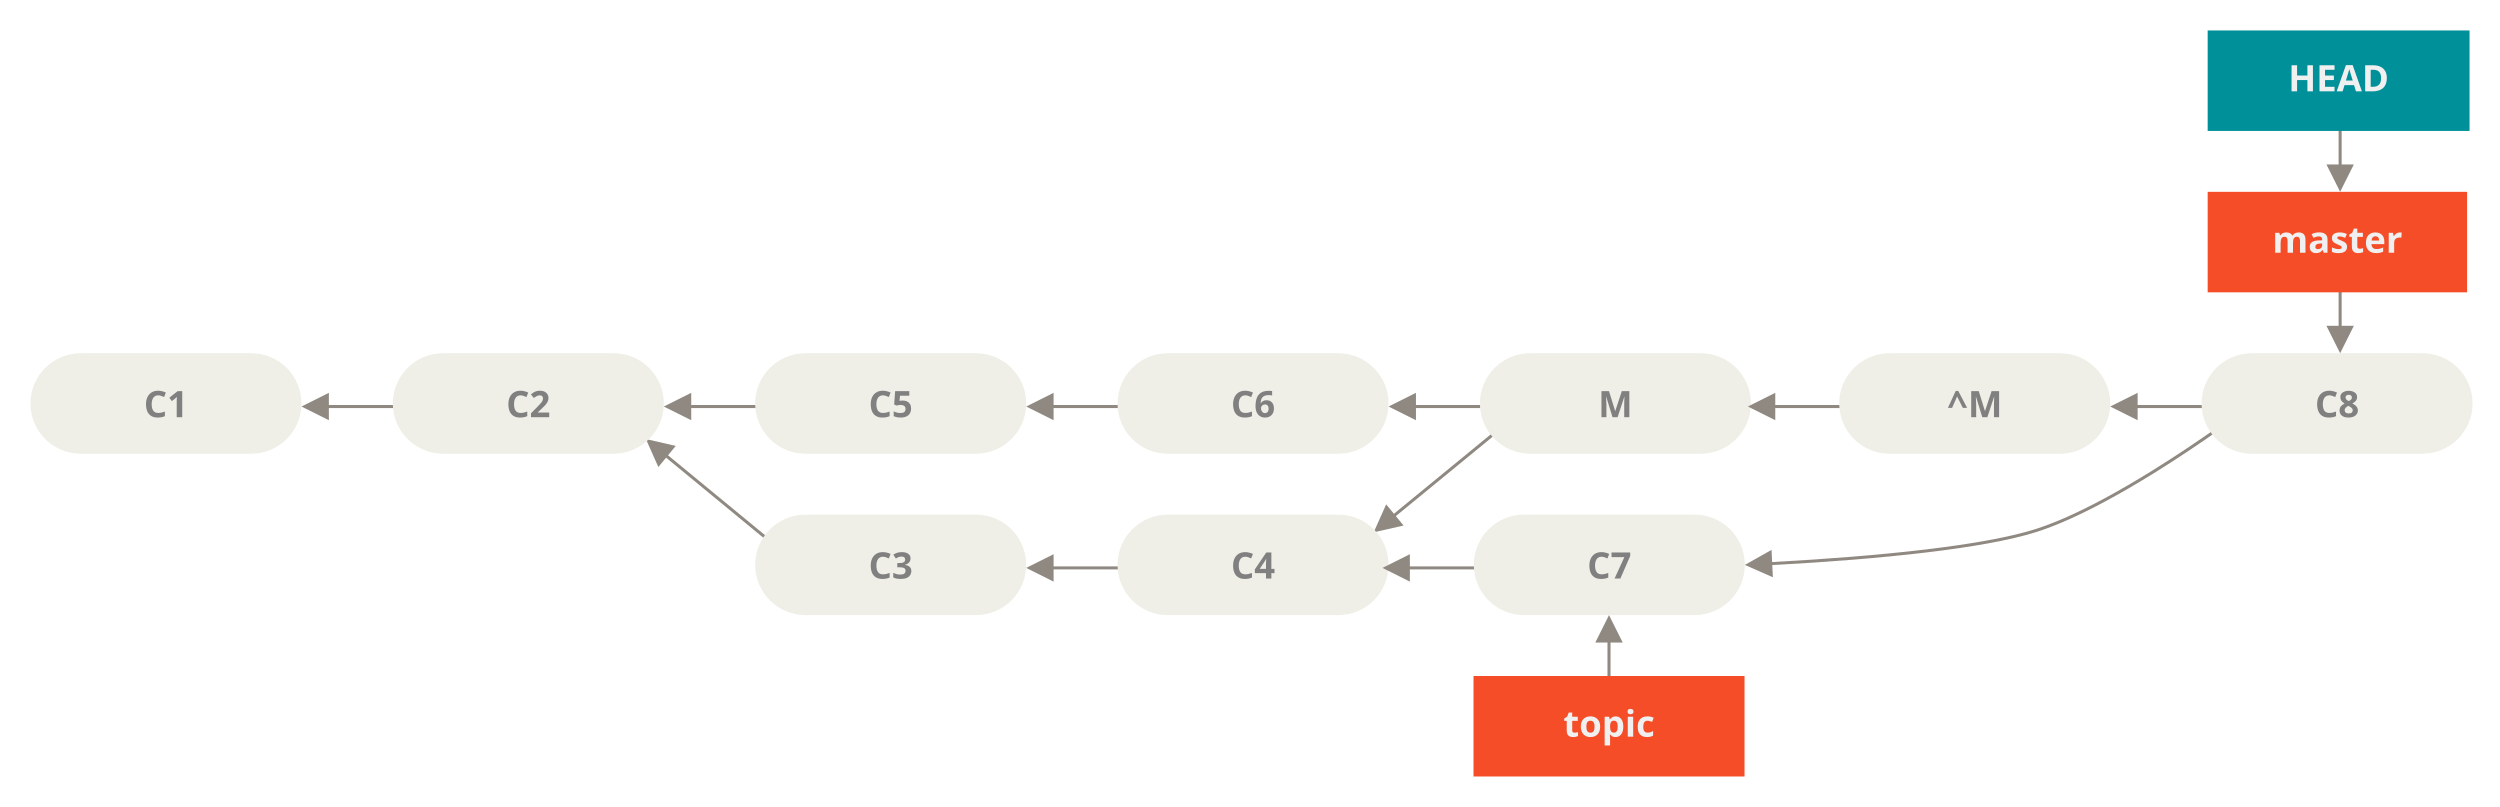
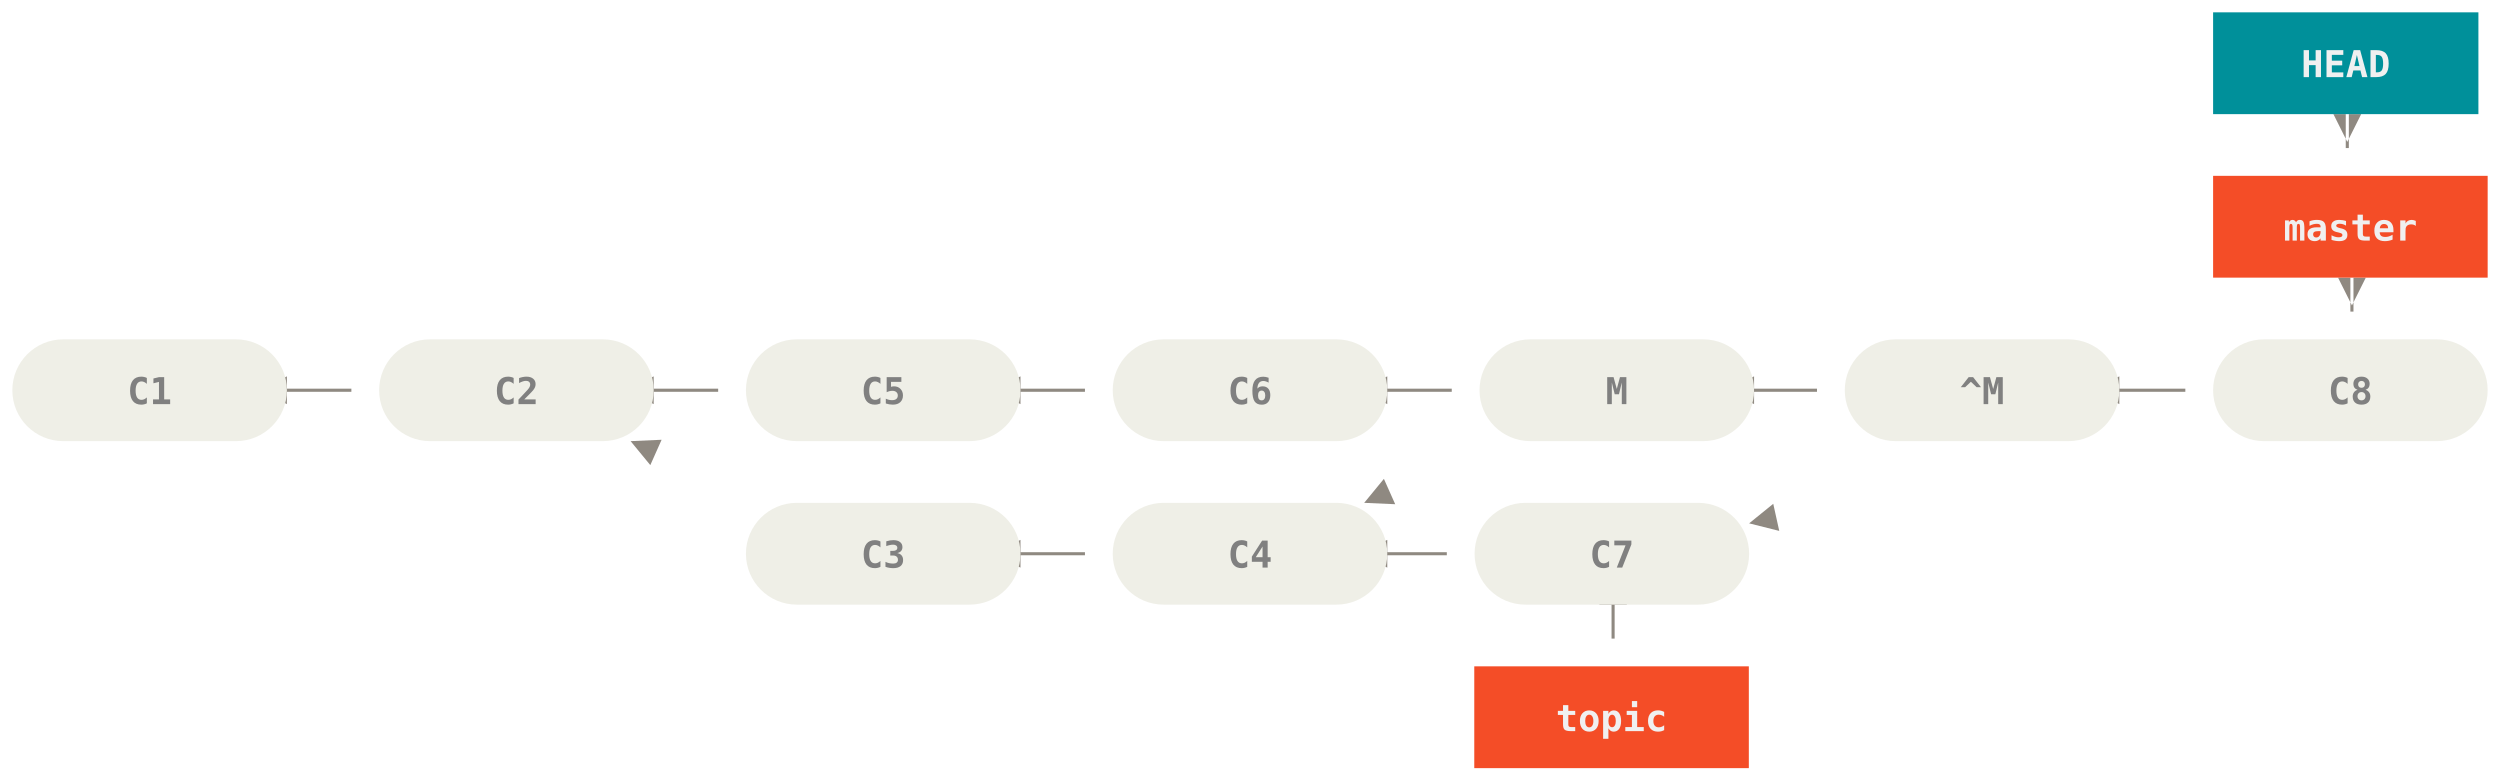
- <svg xmlns="http://www.w3.org/2000/svg" id="svg31933" version="1.1" viewBox="0 0 821 265">
-   <g id="07---Undo-Merge-(revert-2)" fill="none" fill-rule="evenodd">
-     <g id="brown" transform="translate(10 116)">
-       <rect id="Rectangle-1" width="89" height="33" rx="16.5" fill="#EFEFE7" fill-rule="evenodd" />
-       <text id="C6" fill="#979797" font-family="Source Code Pro" font-size="12px" font-weight="700" text-anchor="middle">
-         <tspan id="tspan31809" x="44.5" y="21" fill="#808080">C1</tspan>
-       </text>
-     </g>
-     <path id="Line-2" d="m457.76 168.72 43.814-35.927.634.773-43.814 35.927 2.536 3.093-9.813 2.227 4.106-9.186 2.536 3.093z" fill="#8F8981" fill-rule="nonzero" />
-     <path id="Line-3" d="m219.38 149.52 44.825 36.914-.636.772-44.825-36.914-2.543 3.088-4.087-9.195 9.808 2.248-2.543 3.088z" fill="#8F8981" fill-rule="nonzero" />
-     <g id="Line-+-brown-2" transform="translate(99 116)">
-       <path id="Line" d="m9 17h37v1h-37v4l-9-4.5 9-4.5v4z" fill="#8F8981" fill-rule="nonzero" />
-       <g id="g31822" transform="translate(30)">
-         <rect id="rect31816" width="89" height="33" rx="16.5" fill="#EFEFE7" fill-rule="evenodd" />
-         <text id="text31820" fill="#979797" font-family="Source Code Pro" font-size="12px" font-weight="700" text-anchor="middle">
-           <tspan id="tspan31818" x="44.5" y="21" fill="#808080">C2</tspan>
-         </text>
-       </g>
-     </g>
-     <g id="Line-+-brown-3" transform="translate(218 116)">
-       <path id="path31825" d="m9 17h37v1h-37v4l-9-4.5 9-4.5v4z" fill="#8F8981" fill-rule="nonzero" />
-       <g id="g31833" transform="translate(30)">
-         <rect id="rect31827" width="89" height="33" rx="16.5" fill="#EFEFE7" fill-rule="evenodd" />
-         <text id="text31831" fill="#979797" font-family="Source Code Pro" font-size="12px" font-weight="700" text-anchor="middle">
-           <tspan id="tspan31829" x="44.5" y="21" fill="#808080">C5</tspan>
-         </text>
-       </g>
-     </g>
-     <g id="g31842" transform="translate(248 169)">
-       <rect id="rect31836" width="89" height="33" rx="16.5" fill="#EFEFE7" fill-rule="evenodd" />
-       <text id="text31840" fill="#979797" font-family="Source Code Pro" font-size="12px" font-weight="700" text-anchor="middle">
-         <tspan id="tspan31838" x="44.5" y="21" fill="#808080">C3</tspan>
-       </text>
-     </g>
-     <path id="Line-6" d="m346 186h37v1h-37v4l-9-4.5 9-4.5v4z" fill="#8F8981" fill-rule="nonzero" />
-     <g id="g31851" transform="translate(367 169)">
-       <rect id="rect31845" width="89" height="33" rx="16.5" fill="#EFEFE7" fill-rule="evenodd" />
-       <text id="text31849" fill="#979797" font-family="Source Code Pro" font-size="12px" font-weight="700" text-anchor="middle">
-         <tspan id="tspan31847" x="44.5" y="21" fill="#808080">C4</tspan>
-       </text>
-     </g>
-     <g id="Line-+-brown-4" transform="translate(337 116)">
-       <path id="path31853" d="m9 17h37v1h-37v4l-9-4.5 9-4.5v4z" fill="#8F8981" fill-rule="nonzero" />
-       <g id="g31861" transform="translate(30)">
-         <rect id="rect31855" width="89" height="33" rx="16.5" fill="#EFEFE7" fill-rule="evenodd" />
-         <text id="text31859" fill="#979797" font-family="Source Code Pro" font-size="12px" font-weight="700" text-anchor="middle">
-           <tspan id="tspan31857" x="44.5" y="21" fill="#808080">C6</tspan>
-         </text>
-       </g>
-     </g>
-     <path id="path31864" d="m463 186h37v1h-37v4l-9-4.5 9-4.5v4z" fill="#8F8981" fill-rule="nonzero" />
-     <g id="g31872" transform="translate(484 169)">
-       <rect id="rect31866" width="89" height="33" rx="16.5" fill="#EFEFE7" fill-rule="evenodd" />
-       <text id="text31870" fill="#979797" font-family="Source Code Pro" font-size="12px" font-weight="700" text-anchor="middle">
-         <tspan id="tspan31868" x="44.5" y="21" fill="#808080">C7</tspan>
-       </text>
-     </g>
-     <path id="path31874" d="m702 133h37v1h-37v4l-9-4.5 9-4.5v4z" fill="#8F8981" fill-rule="nonzero" />
-     <path id="Line-9" d="m581.97 184.58c36.166-1.965 69.388-5.44 86.318-10.776 6.516-2.054 14.117-5.458 22.584-10.002 5.074-2.723 10.386-5.817 15.865-9.213 7.586-4.701 15.112-9.739 22.237-14.777 2.494-1.763 4.759-3.4 6.753-4.87.698-.514 1.312-.97 1.836-1.363.315-.236.529-.398.639-.481l.398-.303.605.796-.398.303c-.111.085-.328.248-.645.485-.527.395-1.143.853-1.843 1.368-1.999 1.473-4.269 3.114-6.769 4.881-7.14 5.049-14.683 10.097-22.288 14.81-5.496 3.406-10.825 6.51-15.919 9.244-8.517 4.571-16.172 8-22.756 10.075-17.044 5.371-50.305 8.851-86.57 10.821l.195 3.998-9.208-4.057 8.77-4.933.195 3.992z" fill="#8F8981" fill-rule="nonzero" />
-     <g id="g31883" transform="translate(723 116)">
-       <rect id="rect31877" width="89" height="33" rx="16.5" fill="#EFEFE7" fill-rule="evenodd" />
-       <text id="text31881" fill="#979797" font-family="Source Code Pro" font-size="12px" font-weight="700" text-anchor="middle">
-         <tspan id="tspan31879" x="44.5" y="21" fill="#808080">C8</tspan>
-       </text>
-     </g>
-     <g id="Line-7-+-brown-5" transform="translate(456 116)">
-       <path id="Line-7" d="m9 17h37v1h-37v4l-9-4.5 9-4.5v4z" fill="#8F8981" fill-rule="nonzero" />
-       <g id="g31892" transform="translate(30)">
-         <rect id="rect31886" width="89" height="33" rx="16.5" fill="#EFEFE7" fill-rule="evenodd" />
-         <text id="text31890" fill="#979797" font-family="Source Code Pro" font-size="12px" font-weight="700" text-anchor="middle">
-           <tspan id="tspan31888" x="44.5" y="21" fill="#808080">M</tspan>
-         </text>
-       </g>
-     </g>
-     <path id="Line-8" d="m583 133h37v1h-37v4l-9-4.5 9-4.5v4z" fill="#8F8981" fill-rule="nonzero" />
-     <g id="g31902" transform="translate(604 116)">
-       <rect id="rect31896" width="89" height="33" rx="16.5" fill="#EFEFE7" fill-rule="evenodd" />
-       <text id="text31900" fill="#979797" font-family="Source Code Pro" font-size="12px" font-weight="700" text-anchor="middle">
-         <tspan id="tspan31898" x="44.5" y="21" fill="#808080">^M</tspan>
-       </text>
-     </g>
-     <g id="Line-4-+-ref-+-Line-4-+-ref-2" transform="translate(725 10)">
-       <g id="Line-4-+-ref" transform="translate(0 53)">
-         <path id="Line-4" d="m43 44v-36h1v36h4l-4.5 9-4.5-9h4z" fill="#8F8981" fill-rule="nonzero" />
-         <g id="ref">
-           <rect id="Rectangle-2" width="85.196" height="33" fill="#F44D27" fill-rule="evenodd" />
-           <text id="master" fill="#979797" font-family="Source Code Pro" font-size="12px" font-weight="700" text-anchor="middle">
-             <tspan id="tspan31906" x="42.598" y="20" fill="#f0f0f0">master</tspan>
-           </text>
-         </g>
-       </g>
-       <g id="Line-4-+-ref-2">
-         <path id="path31911" d="m43 44v-36h1v36h4l-4.5 9-4.5-9h4z" fill="#8F8981" fill-rule="nonzero" />
-         <g id="symref">
-           <rect id="rect31913" width="86" height="33" fill="#00909A" fill-rule="evenodd" />
-           <text id="text31917" fill="#979797" font-family="Source Code Pro" font-size="12px" font-weight="700" text-anchor="middle">
-             <tspan id="tspan31915" x="43" y="20" fill="#f0f0f0">HEAD</tspan>
-           </text>
-         </g>
-       </g>
-     </g>
-     <g id="Line-5-+-ref-2" transform="translate(485 202)">
-       <path id="Line-5" transform="matrix(1 0 0 -1 -.1 45)" d="m43 36v-36h1v36h4l-4.5 9-4.5-9z" style="fill-rule:nonzero;fill:#8f8981" />
-       <g id="g31929" transform="translate(0 20)">
-         <rect id="rect31923" transform="matrix(.83962 0 0 1 -1.1 0)" width="106" height="33" style="fill-rule:evenodd;fill:#f44d27" />
-         <text id="text31927" transform="translate(-9.5783 -.074)" font-size="12px" font-weight="700" style="fill:#979797;font-family:'Source Code Pro';font-size:12px;font-weight:700;text-anchor:middle">
-           <tspan id="tspan31925" x="53" y="20" style="fill:#f0f0f0">topic</tspan>
-         </text>
-       </g>
-     </g>
+ <svg xmlns="http://www.w3.org/2000/svg" version="1.1" width="1620.8" height="506" viewBox="0 0 810.4 253">
+   <path d="m93 126h20.9v1h-20.9v4l-9-4.5 9-4.5z" fill="#8f8981" />
+   <path d="m211.9 126h20.9v1h-20.9v4l-9-4.5 9-4.5z" fill="#8f8981" />
+   <path d="M249.284 163 L212.636 146.664 L214.468 142.554 L204.416 143 L210.804 150.774 L212.636 146.664 Z" fill="#8f8981" />
+   <path d="m330.8 179h20.9v1h-20.9v4l-9-4.5 9-4.5z" fill="#8f8981" />
+   <path d="m330.8 126h20.9v1h-20.9v4l-9-4.5 9-4.5z" fill="#8f8981" />
+   <path d="m449.7 126h20.9v1h-20.9v4l-9-4.5 9-4.5z" fill="#8f8981" />
+   <path d="M487.084 143 L450.436 159.336 L448.604 155.226 L442.216 163 L452.268 163.446 L450.436 159.336 Z" fill="#8f8981" />
+   <path d="m568.6 126h20.4v1h-20.4v4l-9-4.5 9-4.5z" fill="#8f8981" />
+   <path d="m449.7 179h19.3v1h-19.3v4l-9-4.5 9-4.5z" fill="#8f8981" />
+   <path d="m687 126h21.4v1h-21.4v4l-9-4.5 9-4.5z" fill="#8f8981" />
+   <path d="M717.4 136.352 L575.787 167.703 L574.815 163.309 L567 169.648 L576.76 172.097 L575.787 167.703 Z" fill="#8f8981" />
+   <path d="m761.9 90v11h1v-11h4l-4.5 9-4.5-9z" fill="#8f8981" />
+   <path d="m760.4 37v11h1v-11h4l-4.5 9-4.5-9z" fill="#8f8981" />
+   <path d="m522.4 196v11h1v-11h4l-4.5-9-4.5 9z" fill="#8f8981" />
+   <g>
+     <rect x="4" y="110" width="89" height="33" rx="16.5" ry="16.5" fill="#efefe7" />
+     <text font-size="12px" font-weight="700" font-family="'JetBrains Mono', 'Source Code Pro', monospace" text-anchor="middle">
+       <tspan x="48.5" y="131" fill="gray">C1</tspan>
+     </text>
+   </g>
+   <g>
+     <rect x="122.9" y="110" width="89" height="33" rx="16.5" ry="16.5" fill="#efefe7" />
+     <text font-size="12px" font-weight="700" font-family="'JetBrains Mono', 'Source Code Pro', monospace" text-anchor="middle">
+       <tspan x="167.4" y="131" fill="gray">C2</tspan>
+     </text>
+   </g>
+   <g>
+     <rect x="241.8" y="110" width="89" height="33" rx="16.5" ry="16.5" fill="#efefe7" />
+     <text font-size="12px" font-weight="700" font-family="'JetBrains Mono', 'Source Code Pro', monospace" text-anchor="middle">
+       <tspan x="286.3" y="131" fill="gray">C5</tspan>
+     </text>
+   </g>
+   <g>
+     <rect x="241.8" y="163" width="89" height="33" rx="16.5" ry="16.5" fill="#efefe7" />
+     <text font-size="12px" font-weight="700" font-family="'JetBrains Mono', 'Source Code Pro', monospace" text-anchor="middle">
+       <tspan x="286.3" y="184" fill="gray">C3</tspan>
+     </text>
+   </g>
+   <g>
+     <rect x="360.7" y="163" width="89" height="33" rx="16.5" ry="16.5" fill="#efefe7" />
+     <text font-size="12px" font-weight="700" font-family="'JetBrains Mono', 'Source Code Pro', monospace" text-anchor="middle">
+       <tspan x="405.2" y="184" fill="gray">C4</tspan>
+     </text>
+   </g>
+   <g>
+     <rect x="360.7" y="110" width="89" height="33" rx="16.5" ry="16.5" fill="#efefe7" />
+     <text font-size="12px" font-weight="700" font-family="'JetBrains Mono', 'Source Code Pro', monospace" text-anchor="middle">
+       <tspan x="405.2" y="131" fill="gray">C6</tspan>
+     </text>
+   </g>
+   <g>
+     <rect x="478" y="163" width="89" height="33" rx="16.5" ry="16.5" fill="#efefe7" />
+     <text font-size="12px" font-weight="700" font-family="'JetBrains Mono', 'Source Code Pro', monospace" text-anchor="middle">
+       <tspan x="522.5" y="184" fill="gray">C7</tspan>
+     </text>
+   </g>
+   <g>
+     <rect x="717.4" y="110" width="89" height="33" rx="16.5" ry="16.5" fill="#efefe7" />
+     <text font-size="12px" font-weight="700" font-family="'JetBrains Mono', 'Source Code Pro', monospace" text-anchor="middle">
+       <tspan x="761.9" y="131" fill="gray">C8</tspan>
+     </text>
+   </g>
+   <g>
+     <rect x="479.6" y="110" width="89" height="33" rx="16.5" ry="16.5" fill="#efefe7" />
+     <text font-size="12px" font-weight="700" font-family="'JetBrains Mono', 'Source Code Pro', monospace" text-anchor="middle">
+       <tspan x="524.1" y="131" fill="gray">M</tspan>
+     </text>
+   </g>
+   <g>
+     <rect x="598" y="110" width="89" height="33" rx="16.5" ry="16.5" fill="#efefe7" />
+     <text font-size="12px" font-weight="700" font-family="'JetBrains Mono', 'Source Code Pro', monospace" text-anchor="middle">
+       <tspan x="642.5" y="131" fill="gray">^M</tspan>
+     </text>
+   </g>
+   <g>
+     <rect x="717.4" y="57" width="89" height="33" fill="#f44d27" />
+     <text font-size="12px" font-weight="700" font-family="'JetBrains Mono', 'Source Code Pro', monospace" text-anchor="middle">
+       <tspan x="761.9" y="78" fill="#f0f0f0">master</tspan>
+     </text>
+   </g>
+   <g>
+     <rect x="717.4" y="4" width="86" height="33" fill="#00909a" />
+     <text font-size="12px" font-weight="700" font-family="'JetBrains Mono', 'Source Code Pro', monospace" text-anchor="middle">
+       <tspan x="760.4" y="25" fill="#f0f0f0">HEAD</tspan>
+     </text>
+   </g>
+   <g>
+     <rect x="477.9" y="216" width="89" height="33" fill="#f44d27" />
+     <text font-size="12px" font-weight="700" font-family="'JetBrains Mono', 'Source Code Pro', monospace" text-anchor="middle">
+       <tspan x="522.4" y="237" fill="#f0f0f0">topic</tspan>
+     </text>
  </g>
</svg>
